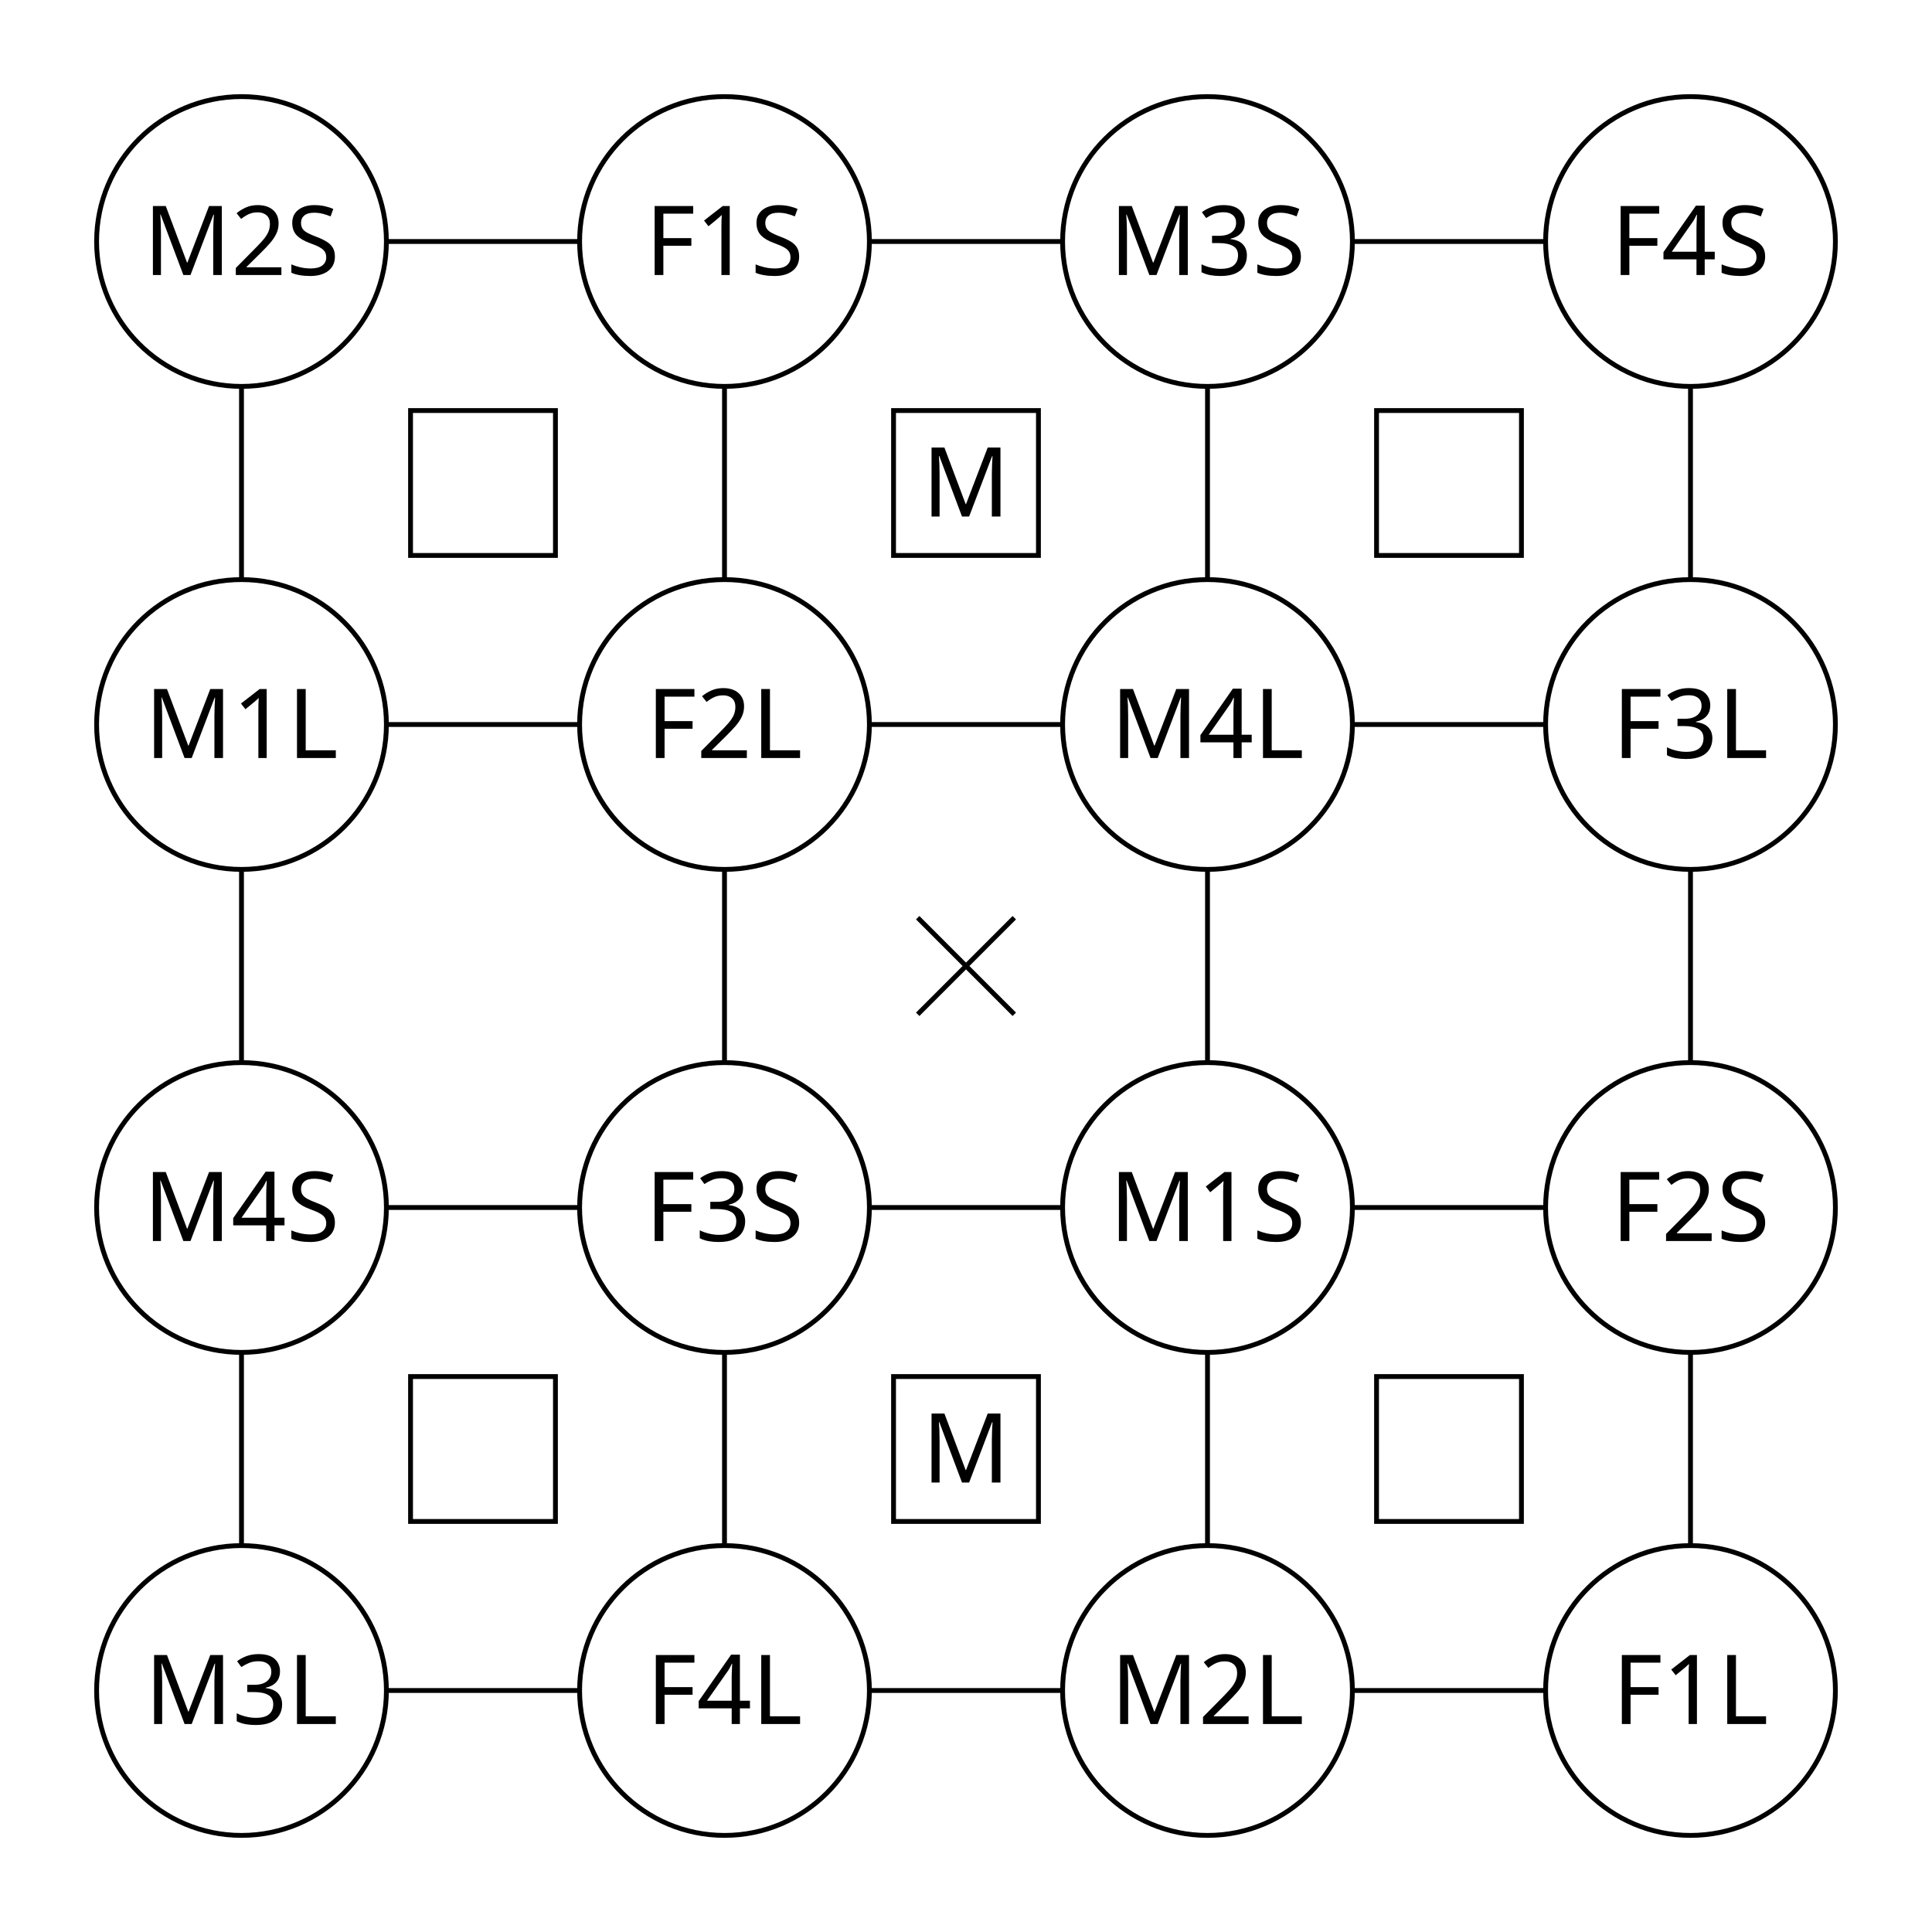
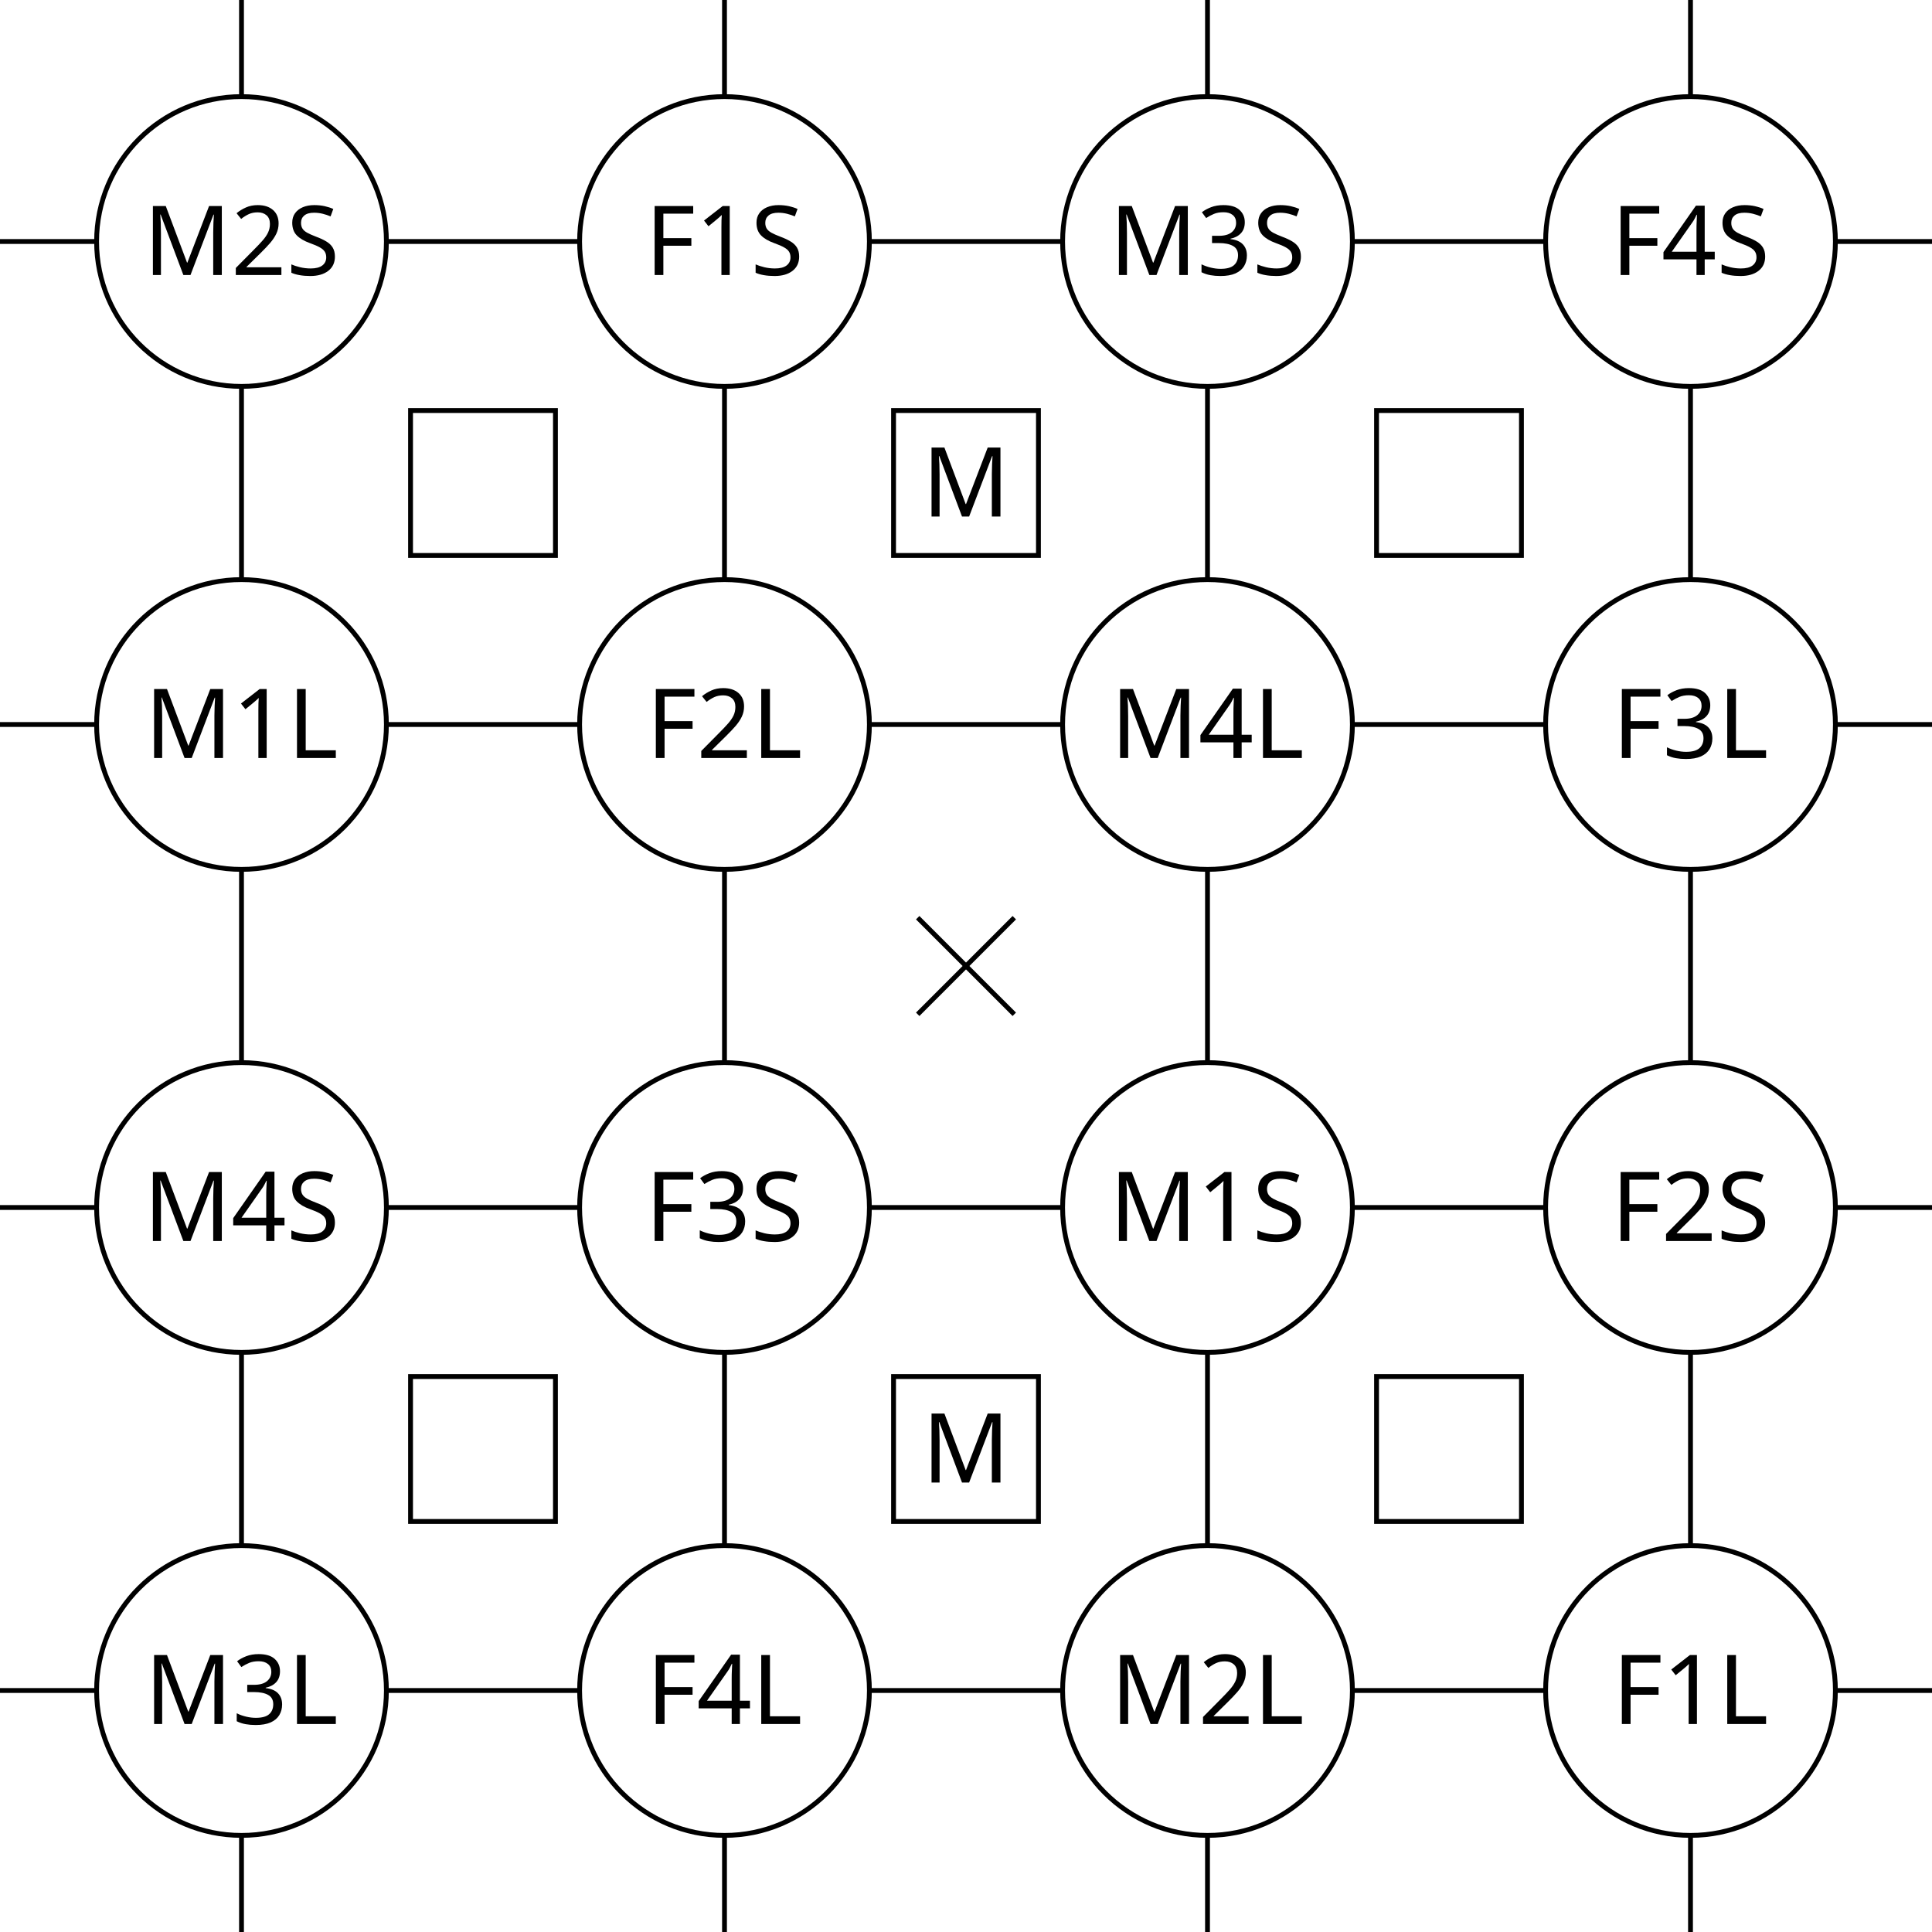
<svg xmlns="http://www.w3.org/2000/svg" version="1.1" viewBox="0 0 800 800" width="800" height="800" style="margin:auto">
  <defs>
    <clipPath id="clip-image">
      <rect width="100%" height="100%" />
    </clipPath>
  </defs>
  <g clip-path="url(#clip-image)">
    <g fill="none" stroke="#000" stroke-width="2">
      <g>
        <g>
          <g>
            <path d="M 300 560 L 300 640" />
            <path d="M 100 560 L 100 640" />
            <path d="M 160 700 L 240 700" />
            <path d="M 160 500 L 240 500" />
          </g>
          <g>
            <path d="M 360 700 L 440 700" />
            <path d="M 360 500 L 440 500" />
          </g>
          <g>
            <path d="M 700 560 L 700 640" />
            <path d="M 500 560 L 500 640" />
            <path d="M 560 700 L 640 700" />
            <path d="M 560 500 L 640 500" />
          </g>
          <g>
            <path d="M 700 360 L 700 440" />
            <path d="M 500 360 L 500 440" />
          </g>
          <g>
            <path d="M 700 160 L 700 240" />
            <path d="M 500 160 L 500 240" />
            <path d="M 560 300 L 640 300" />
            <path d="M 560 100 L 640 100" />
          </g>
          <g>
            <path d="M 360 300 L 440 300" />
            <path d="M 360 100 L 440 100" />
          </g>
          <g>
            <path d="M 300 160 L 300 240" />
            <path d="M 100 160 L 100 240" />
            <path d="M 160 300 L 240 300" />
            <path d="M 160 100 L 240 100" />
          </g>
          <g>
            <path d="M 300 360 L 300 440" />
            <path d="M 100 360 L 100 440" />
+           </g>
+           <g>
+             <path d="M 0 100 h 40" />
+             <path d="M 0 300 h 40" />
+             <path d="M 0 500 h 40" />
+             <path d="M 0 700 h 40" />
+           </g>
+           <g>
+             <path d="M 800 100 h -40" />
+             <path d="M 800 300 h -40" />
+             <path d="M 800 500 h -40" />
+             <path d="M 800 700 h -40" />
+           </g>
+           <g>
+             <path d="M 100 0 v 40" />
+             <path d="M 300 0 v 40" />
+             <path d="M 500 0 v 40" />
+             <path d="M 700 0 v 40" />
+           </g>
+           <g>
+             <path d="M 100 800 v -40" />
+             <path d="M 300 800 v -40" />
+             <path d="M 500 800 v -40" />
+             <path d="M 700 800 v -40" />
          </g>
        </g>
        <g transform-origin="400 400" transform="scale(-1,-1)">
          <g>
            <path d="M 300 560 l 20 20 l -20 -20 l -20 20" />
            <path d="M 100 640 l 20 -20 l -20 20 l -20 -20" />
            <path d="M 240 700 l -20 -20 l 20 20 l -20 20" />
            <path d="M 160 500 l 20 -20 l -20 20 l 20 20" />
          </g>
          <g>
            <path d="M 360 700 l 20 -20 l -20 20 l 20 20" />
            <path d="M 440 500 l -20 -20 l 20 20 l -20 20" />
          </g>
          <g>
            <path d="M 700 560 l 20 20 l -20 -20 l -20 20" />
            <path d="M 500 640 l 20 -20 l -20 20 l -20 -20" />
            <path d="M 640 700 l -20 -20 l 20 20 l -20 20" />
            <path d="M 560 500 l 20 -20 l -20 20 l 20 20" />
          </g>
          <g>
            <path d="M 500 400 l 20 -20 l -20 20 l -20 -20" />
            <path d="M 500 400 l 20 20 l -20 -20 l -20 20" />
            <path d="M 700 360 l 20 20 l -20 -20 l -20 20" />
            <path d="M 700 440 l 20 -20 l -20 20 l -20 -20" />
          </g>
          <g>
            <path d="M 700 240 l 20 -20 l -20 20 l -20 -20" />
            <path d="M 500 160 l 20 20 l -20 -20 l -20 20" />
            <path d="M 560 300 l 20 -20 l -20 20 l 20 20" />
            <path d="M 640 100 l -20 -20 l 20 20 l -20 20" />
          </g>
          <g>
            <path d="M 440 300 l -20 -20 l 20 20 l -20 20" />
            <path d="M 360 100 l 20 -20 l -20 20 l 20 20" />
          </g>
          <g>
            <path d="M 300 240 l 20 -20 l -20 20 l -20 -20" />
            <path d="M 100 160 l 20 20 l -20 -20 l -20 20" />
            <path d="M 160 300 l 20 -20 l -20 20 l 20 20" />
            <path d="M 240 100 l -20 -20 l 20 20 l -20 20" />
          </g>
          <g>
            <path d="M 100 400 l 20 -20 l -20 20 l -20 -20" />
            <path d="M 100 400 l 20 20 l -20 -20 l -20 20" />
            <path d="M 300 360 l 20 20 l -20 -20 l -20 20" />
            <path d="M 300 440 l 20 -20 l -20 20 l -20 -20" />
          </g>
        </g>
        <g display="none">
          <g>
            <path d="M 0 400 L 58 458" />
            <path d="M 0 400 L 58 342" />
          </g>
          <g>
            <path d="M 800 400 L 742 458" />
            <path d="M 800 400 L 742 342" />
          </g>
          <g>
            <path d="M 400 800 L 458 742" />
            <path d="M 400 800 L 342 742" />
          </g>
          <g>
            <path d="M 400 0 L 458 58" />
            <path d="M 400 0 L 342 58" />
          </g>
          <path d="M 800 0 L 742 58" />
          <path d="M 0 800 L 58 742" />
          <path d="M 800 800 L 742 742" />
          <path d="M 0 0 L 58 58" />
          <path d="M 458 342 L 342 458" />
          <path d="M 458 458 L 342 342" />
        </g>
      </g>
    </g>
    <g>
      <g stroke-width="2" fill="none" stroke="black">
        <circle cx="100" cy="100" r="60" />
        <circle cx="300" cy="100" r="60" />
        <circle cx="500" cy="100" r="60" />
        <circle cx="700" cy="100" r="60" />
        <circle cx="100" cy="300" r="60" />
        <circle cx="300" cy="300" r="60" />
        <circle cx="500" cy="300" r="60" />
        <circle cx="700" cy="300" r="60" />
        <circle cx="100" cy="500" r="60" />
        <circle cx="300" cy="500" r="60" />
        <circle cx="500" cy="500" r="60" />
        <circle cx="700" cy="500" r="60" />
        <circle cx="100" cy="700" r="60" />
        <circle cx="300" cy="700" r="60" />
        <circle cx="500" cy="700" r="60" />
        <circle cx="700" cy="700" r="60" />
      </g>
      <g dominant-baseline="middle" text-anchor="middle" font-family="sans" font-size="40" fill="black">
        <text x="100" y="100">M2S</text>
        <text x="300" y="100">F1S</text>
        <text x="500" y="100">M3S</text>
        <text x="700" y="100">F4S</text>
        <text x="100" y="300">M1L</text>
        <text x="300" y="300">F2L</text>
        <text x="500" y="300">M4L</text>
        <text x="700" y="300">F3L</text>
        <text x="100" y="500">M4S</text>
        <text x="300" y="500">F3S</text>
        <text x="500" y="500">M1S</text>
        <text x="700" y="500">F2S</text>
        <text x="100" y="700">M3L</text>
        <text x="300" y="700">F4L</text>
        <text x="500" y="700">M2L</text>
        <text x="700" y="700">F1L</text>
      </g>
    </g>
    <g>
      <g stroke-width="2" fill="none" stroke="black" transform="translate(-30 -30)">
        <path d="M 430 430 l 20 20 l -40 -40 l 20 20 l 20 -20 l -40 40" />
      </g>
      <g stroke-width="2" fill="none" stroke="black" transform="translate(-30 -30)">
        <rect x="200" y="600" width="60" height="60" />
        <rect x="400" y="600" width="60" height="60" />
        <rect x="600" y="600" width="60" height="60" />
        <rect x="600" y="200" width="60" height="60" />
        <rect x="400" y="200" width="60" height="60" />
        <rect x="200" y="200" width="60" height="60" />
      </g>
      <g dominant-baseline="middle" text-anchor="middle" font-family="sans" font-size="40" fill="black">
        <text x="400" y="200">M</text>
        <text x="400" y="600">M</text>
      </g>
    </g>
  </g>
</svg>
